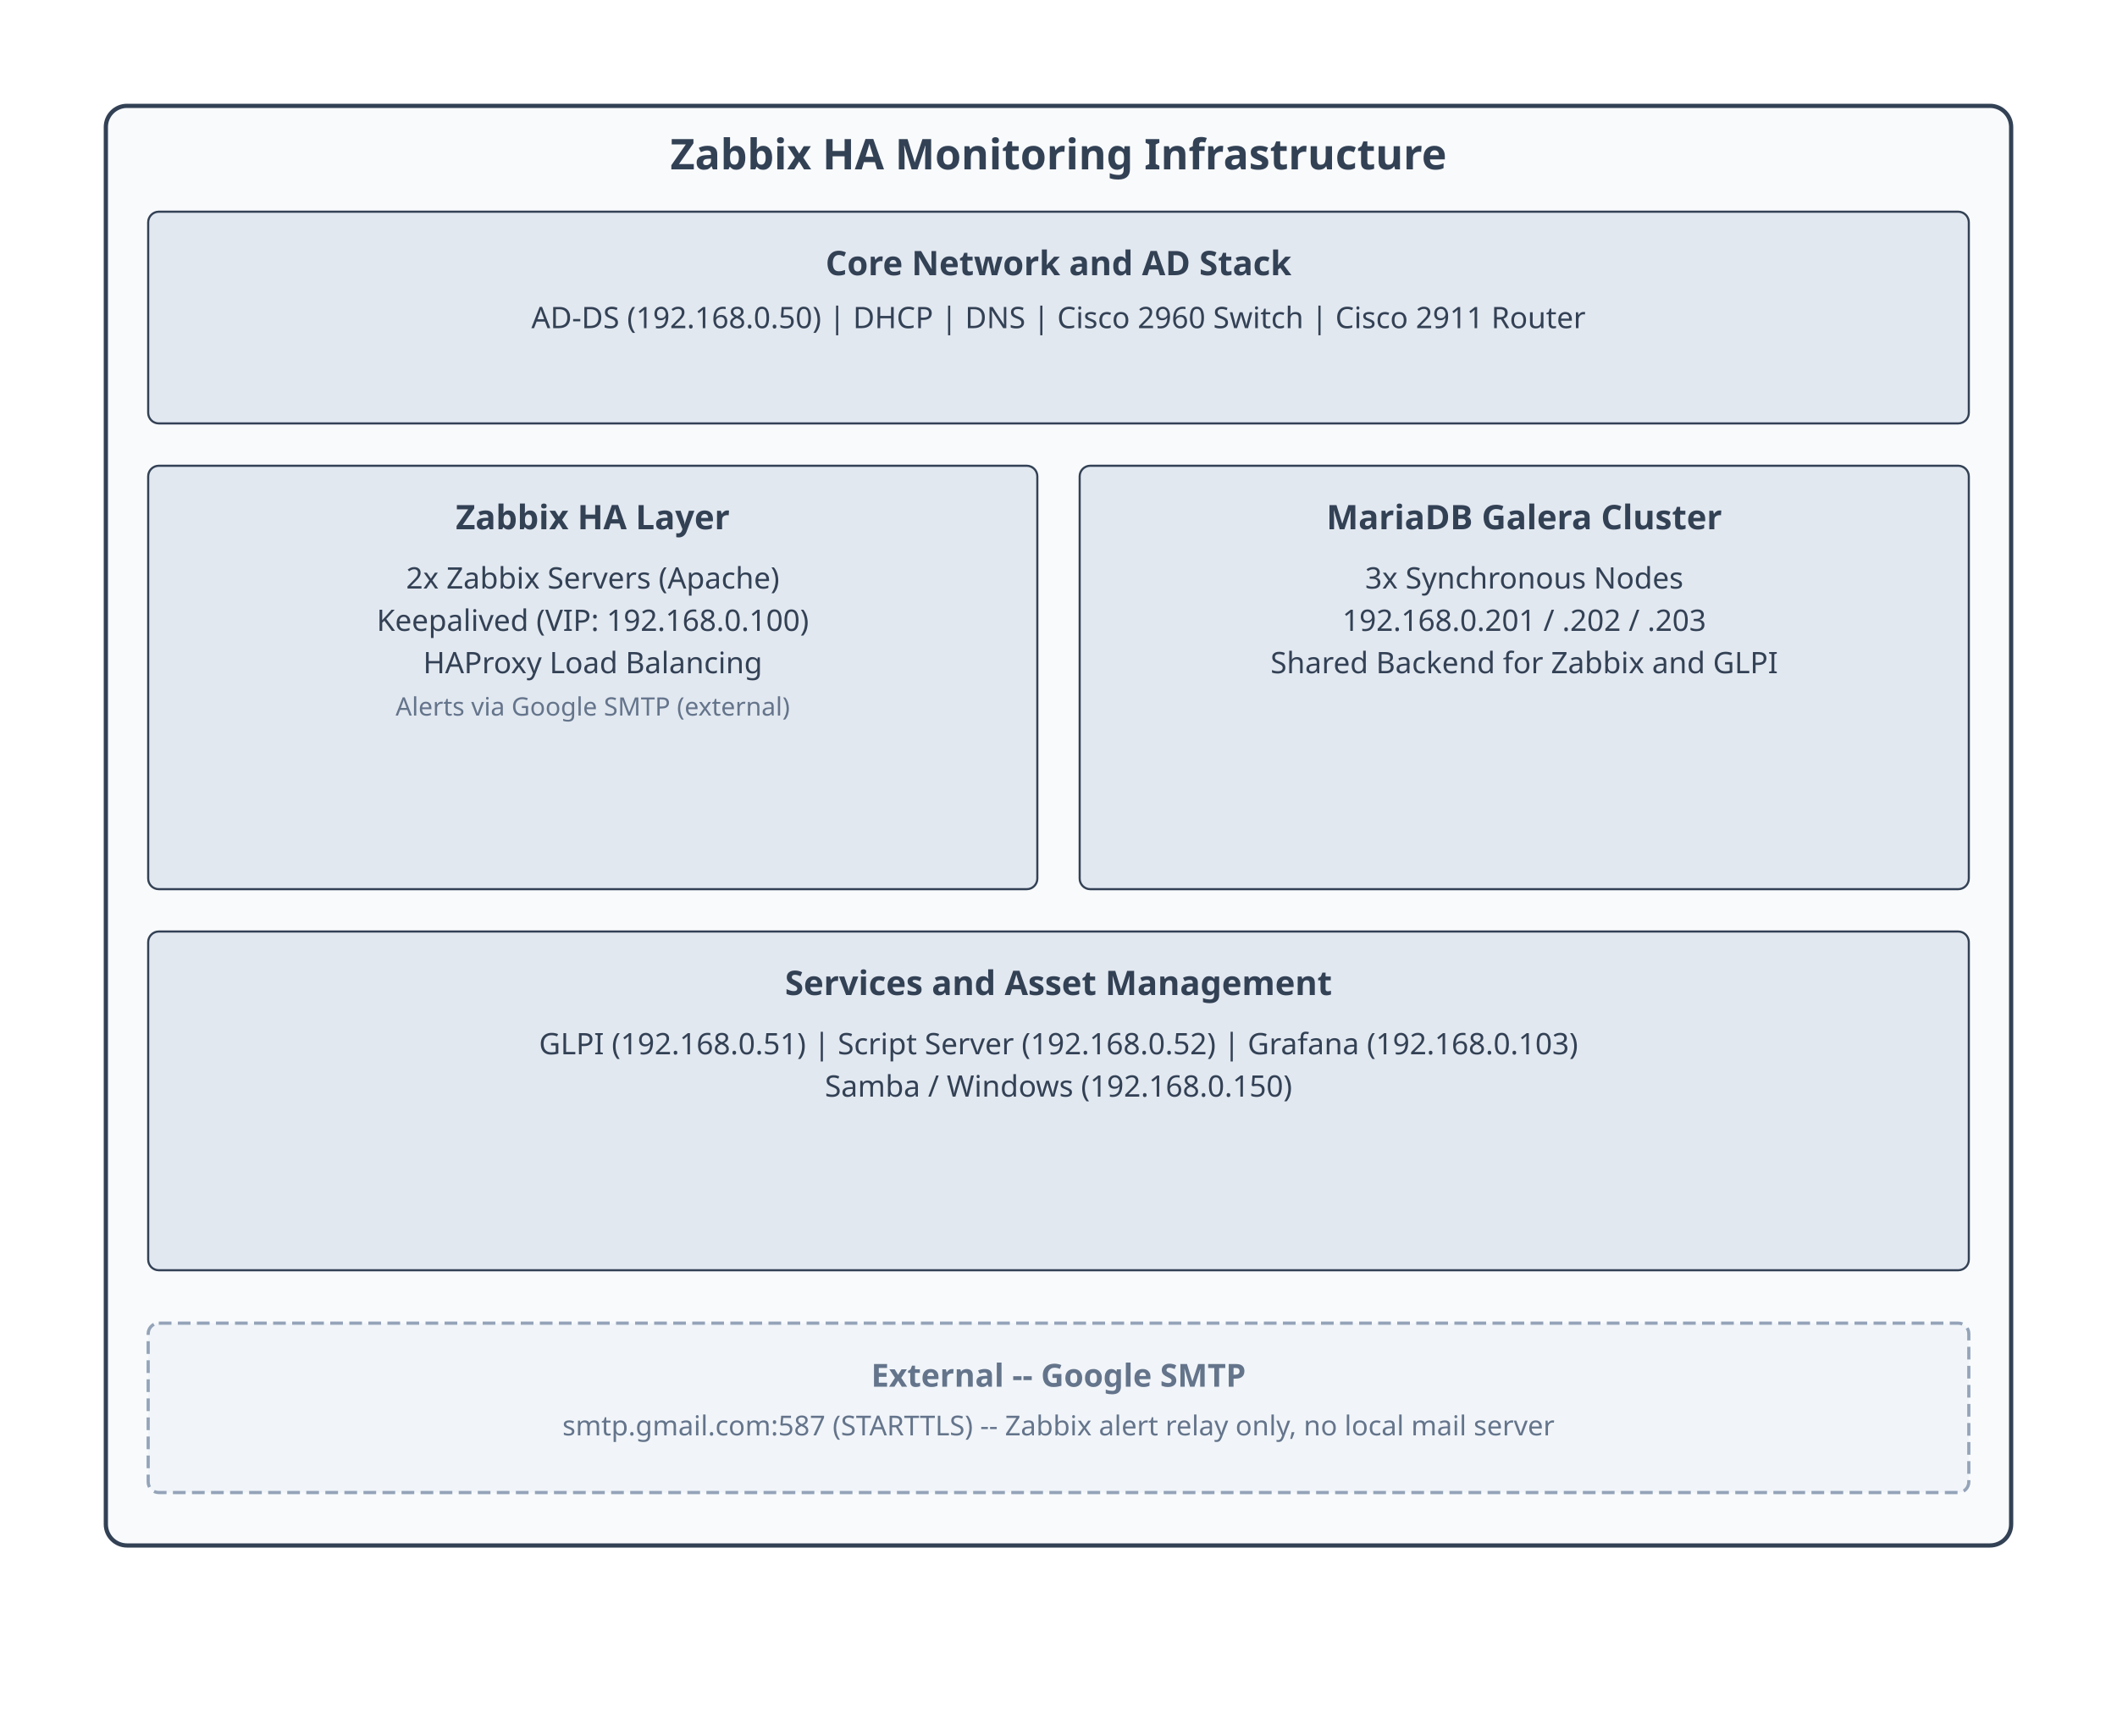
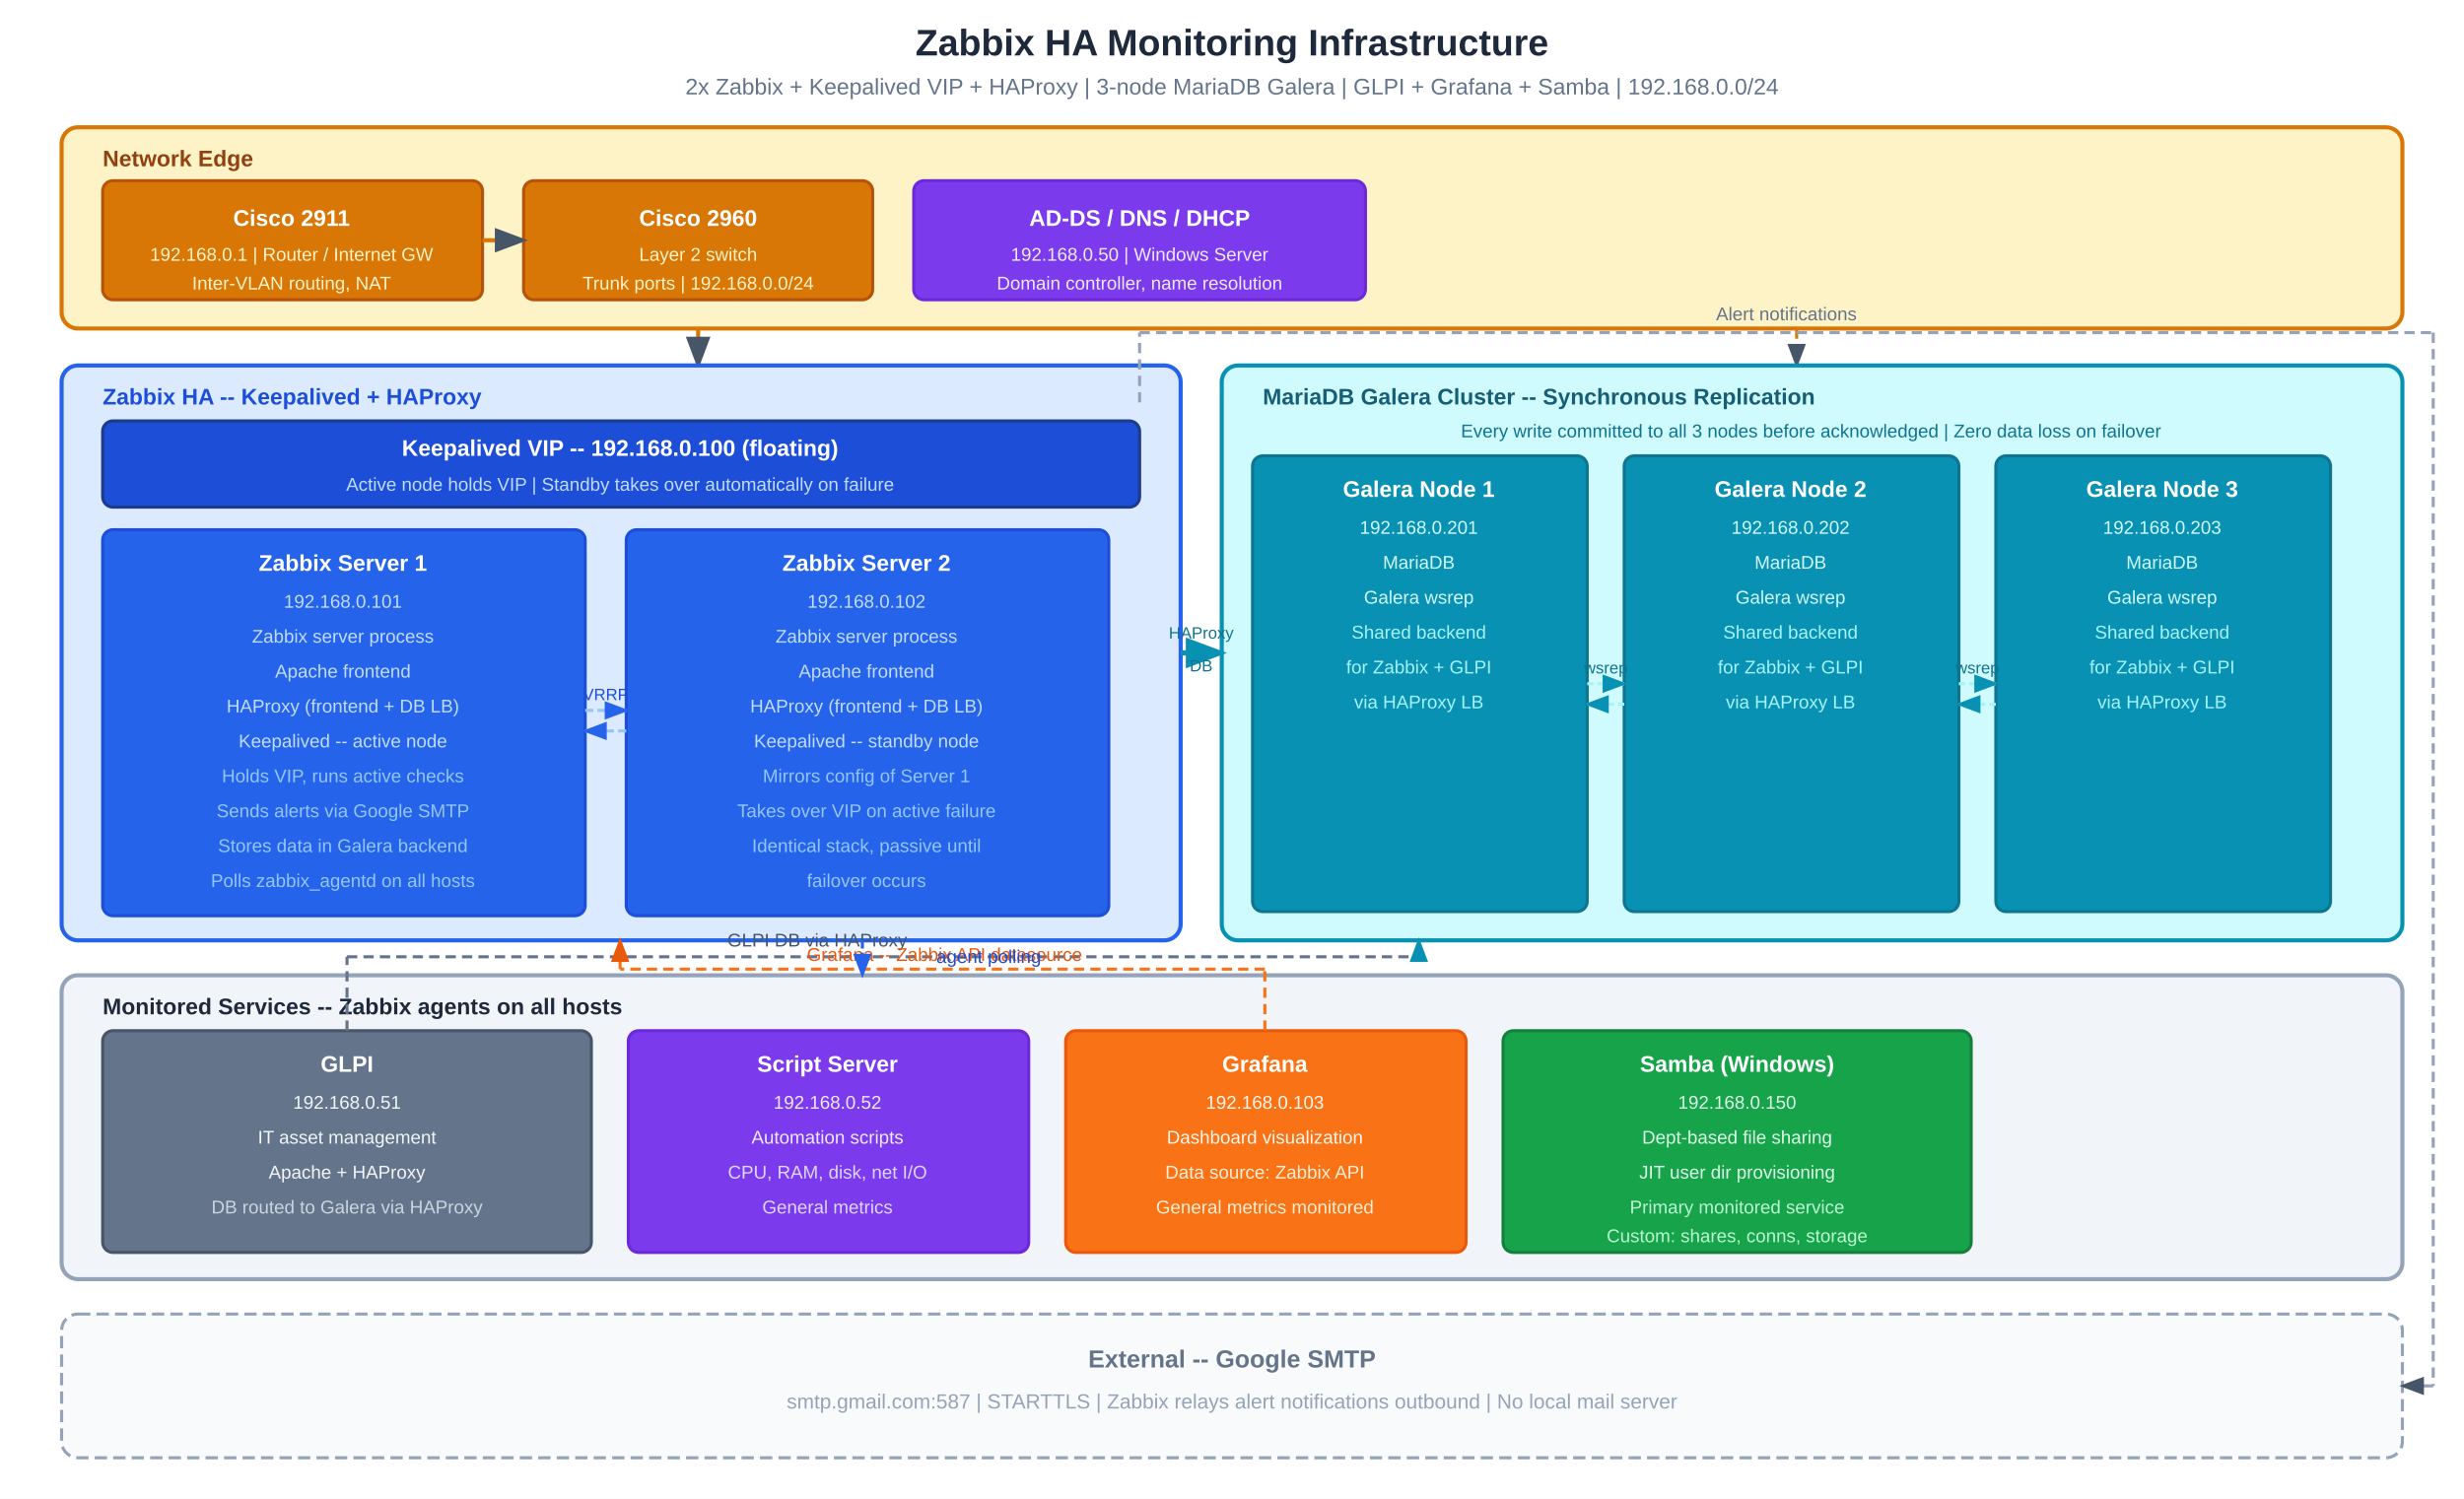
- <svg xmlns="http://www.w3.org/2000/svg" width="1000" height="820">
-   <rect width="100%" height="100%" fill="#ffffff" />
-   <rect x="50" y="50" width="900" height="680" rx="10" fill="#f8fafc" stroke="#334155" stroke-width="2" />
-   <text x="500" y="80" font-family="sans-serif" font-weight="bold" font-size="20" text-anchor="middle" fill="#334155">Zabbix HA Monitoring Infrastructure</text>
-   <rect x="70" y="100" width="860" height="100" rx="5" fill="#e2e8f0" stroke="#334155" />
-   <text x="500" y="130" font-family="sans-serif" font-weight="bold" font-size="16" text-anchor="middle" fill="#334155">Core Network and AD Stack</text>
-   <text x="500" y="155" font-family="sans-serif" font-size="14" text-anchor="middle" fill="#334155">AD-DS (192.168.0.50) | DHCP | DNS | Cisco 2960 Switch | Cisco 2911 Router</text>
-   <rect x="70" y="220" width="420" height="200" rx="5" fill="#e2e8f0" stroke="#334155" />
-   <text x="280" y="250" font-family="sans-serif" font-weight="bold" font-size="16" text-anchor="middle" fill="#334155">Zabbix HA Layer</text>
-   <text x="280" y="278" font-family="sans-serif" font-size="14" text-anchor="middle" fill="#334155">2x Zabbix Servers (Apache)</text>
-   <text x="280" y="298" font-family="sans-serif" font-size="14" text-anchor="middle" fill="#334155">Keepalived (VIP: 192.168.0.100)</text>
-   <text x="280" y="318" font-family="sans-serif" font-size="14" text-anchor="middle" fill="#334155">HAProxy Load Balancing</text>
-   <text x="280" y="338" font-family="sans-serif" font-size="12" text-anchor="middle" fill="#64748b">Alerts via Google SMTP (external)</text>
-   <rect x="510" y="220" width="420" height="200" rx="5" fill="#e2e8f0" stroke="#334155" />
-   <text x="720" y="250" font-family="sans-serif" font-weight="bold" font-size="16" text-anchor="middle" fill="#334155">MariaDB Galera Cluster</text>
-   <text x="720" y="278" font-family="sans-serif" font-size="14" text-anchor="middle" fill="#334155">3x Synchronous Nodes</text>
-   <text x="720" y="298" font-family="sans-serif" font-size="14" text-anchor="middle" fill="#334155">192.168.0.201 / .202 / .203</text>
-   <text x="720" y="318" font-family="sans-serif" font-size="14" text-anchor="middle" fill="#334155">Shared Backend for Zabbix and GLPI</text>
-   <rect x="70" y="440" width="860" height="160" rx="5" fill="#e2e8f0" stroke="#334155" />
-   <text x="500" y="470" font-family="sans-serif" font-weight="bold" font-size="16" text-anchor="middle" fill="#334155">Services and Asset Management</text>
-   <text x="500" y="498" font-family="sans-serif" font-size="14" text-anchor="middle" fill="#334155">GLPI (192.168.0.51) | Script Server (192.168.0.52) | Grafana (192.168.0.103)</text>
-   <text x="500" y="518" font-family="sans-serif" font-size="14" text-anchor="middle" fill="#334155">Samba / Windows (192.168.0.150)</text>
-   <rect x="70" y="625" width="860" height="80" rx="5" fill="#f1f5f9" stroke="#94a3b8" stroke-width="1.5" stroke-dasharray="6,3" />
-   <text x="500" y="655" font-family="sans-serif" font-weight="bold" font-size="15" text-anchor="middle" fill="#64748b">External -- Google SMTP</text>
-   <text x="500" y="678" font-family="sans-serif" font-size="13" text-anchor="middle" fill="#64748b">smtp.gmail.com:587 (STARTTLS) -- Zabbix alert relay only, no local mail server</text>
+ <svg xmlns="http://www.w3.org/2000/svg" width="1200" height="730" font-family="Arial, sans-serif">
+   <rect width="1200" height="730" fill="#ffffff" />
+   <text x="600" y="27" text-anchor="middle" font-size="18" font-weight="bold" fill="#1e293b">Zabbix HA Monitoring Infrastructure</text>
+   <text x="600" y="46" text-anchor="middle" font-size="11" fill="#64748b">2x Zabbix + Keepalived VIP + HAProxy  |  3-node MariaDB Galera  |  GLPI + Grafana + Samba  |  192.168.0.0/24</text>
+   <defs>
+     <marker id="arr" markerWidth="9" markerHeight="9" refX="7" refY="3" orient="auto">
+       <path d="M0,0 L0,6 L8,3 z" fill="#475569" />
+     </marker>
+     <marker id="arr-blue" markerWidth="9" markerHeight="9" refX="7" refY="3" orient="auto">
+       <path d="M0,0 L0,6 L8,3 z" fill="#2563eb" />
+     </marker>
+     <marker id="arr-cyan" markerWidth="9" markerHeight="9" refX="7" refY="3" orient="auto">
+       <path d="M0,0 L0,6 L8,3 z" fill="#0891b2" />
+     </marker>
+     <marker id="arr-orange" markerWidth="9" markerHeight="9" refX="7" refY="3" orient="auto">
+       <path d="M0,0 L0,6 L8,3 z" fill="#ea580c" />
+     </marker>
+   </defs>
+   <rect x="30" y="62" width="1140" height="98" rx="8" fill="#fef3c7" stroke="#d97706" stroke-width="2" />
+   <text x="50" y="81" font-size="11" font-weight="bold" fill="#92400e">Network Edge</text>
+   <rect x="50" y="88" width="185" height="58" rx="5" fill="#d97706" stroke="#b45309" stroke-width="1.5" />
+   <text x="142" y="110" text-anchor="middle" font-size="11" font-weight="bold" fill="#ffffff">Cisco 2911</text>
+   <text x="142" y="127" text-anchor="middle" font-size="9" fill="#fef3c7">192.168.0.1  |  Router / Internet GW</text>
+   <text x="142" y="141" text-anchor="middle" font-size="9" fill="#fef3c7">Inter-VLAN routing, NAT</text>
+   <rect x="255" y="88" width="170" height="58" rx="5" fill="#d97706" stroke="#b45309" stroke-width="1.5" />
+   <text x="340" y="110" text-anchor="middle" font-size="11" font-weight="bold" fill="#ffffff">Cisco 2960</text>
+   <text x="340" y="127" text-anchor="middle" font-size="9" fill="#fef3c7">Layer 2 switch</text>
+   <text x="340" y="141" text-anchor="middle" font-size="9" fill="#fef3c7">Trunk ports  |  192.168.0.0/24</text>
+   <rect x="445" y="88" width="220" height="58" rx="5" fill="#7c3aed" stroke="#6d28d9" stroke-width="1.5" />
+   <text x="555" y="110" text-anchor="middle" font-size="11" font-weight="bold" fill="#ffffff">AD-DS / DNS / DHCP</text>
+   <text x="555" y="127" text-anchor="middle" font-size="9" fill="#ede9fe">192.168.0.50  |  Windows Server</text>
+   <text x="555" y="141" text-anchor="middle" font-size="9" fill="#ede9fe">Domain controller, name resolution</text>
+   <line x1="235" y1="117" x2="255" y2="117" stroke="#d97706" stroke-width="2" marker-end="url(#arr)" />
+   <line x1="340" y1="160" x2="340" y2="178" stroke="#d97706" stroke-width="2" marker-end="url(#arr)" />
+   <line x1="875" y1="160" x2="875" y2="178" stroke="#d97706" stroke-width="1.5" stroke-dasharray="5,3" marker-end="url(#arr)" />
+   <rect x="30" y="178" width="545" height="280" rx="8" fill="#dbeafe" stroke="#2563eb" stroke-width="2" />
+   <text x="50" y="197" font-size="11" font-weight="bold" fill="#1d4ed8">Zabbix HA -- Keepalived + HAProxy</text>
+   <rect x="50" y="205" width="505" height="42" rx="5" fill="#1d4ed8" stroke="#1e3a8a" stroke-width="1.5" />
+   <text x="302" y="222" text-anchor="middle" font-size="11" font-weight="bold" fill="#ffffff">Keepalived VIP  --  192.168.0.100  (floating)</text>
+   <text x="302" y="239" text-anchor="middle" font-size="9" fill="#bfdbfe">Active node holds VIP  |  Standby takes over automatically on failure</text>
+   <rect x="50" y="258" width="235" height="188" rx="5" fill="#2563eb" stroke="#1d4ed8" stroke-width="1.5" />
+   <text x="167" y="278" text-anchor="middle" font-size="11" font-weight="bold" fill="#ffffff">Zabbix Server 1</text>
+   <text x="167" y="296" text-anchor="middle" font-size="9" fill="#bfdbfe">192.168.0.101</text>
+   <text x="167" y="313" text-anchor="middle" font-size="9" fill="#bfdbfe">Zabbix server process</text>
+   <text x="167" y="330" text-anchor="middle" font-size="9" fill="#bfdbfe">Apache frontend</text>
+   <text x="167" y="347" text-anchor="middle" font-size="9" fill="#bfdbfe">HAProxy (frontend + DB LB)</text>
+   <text x="167" y="364" text-anchor="middle" font-size="9" fill="#bfdbfe">Keepalived -- active node</text>
+   <text x="167" y="381" text-anchor="middle" font-size="9" fill="#93c5fd">Holds VIP, runs active checks</text>
+   <text x="167" y="398" text-anchor="middle" font-size="9" fill="#93c5fd">Sends alerts via Google SMTP</text>
+   <text x="167" y="415" text-anchor="middle" font-size="9" fill="#93c5fd">Stores data in Galera backend</text>
+   <text x="167" y="432" text-anchor="middle" font-size="9" fill="#93c5fd">Polls zabbix_agentd on all hosts</text>
+   <rect x="305" y="258" width="235" height="188" rx="5" fill="#2563eb" stroke="#1d4ed8" stroke-width="1.5" />
+   <text x="422" y="278" text-anchor="middle" font-size="11" font-weight="bold" fill="#ffffff">Zabbix Server 2</text>
+   <text x="422" y="296" text-anchor="middle" font-size="9" fill="#bfdbfe">192.168.0.102</text>
+   <text x="422" y="313" text-anchor="middle" font-size="9" fill="#bfdbfe">Zabbix server process</text>
+   <text x="422" y="330" text-anchor="middle" font-size="9" fill="#bfdbfe">Apache frontend</text>
+   <text x="422" y="347" text-anchor="middle" font-size="9" fill="#bfdbfe">HAProxy (frontend + DB LB)</text>
+   <text x="422" y="364" text-anchor="middle" font-size="9" fill="#bfdbfe">Keepalived -- standby node</text>
+   <text x="422" y="381" text-anchor="middle" font-size="9" fill="#93c5fd">Mirrors config of Server 1</text>
+   <text x="422" y="398" text-anchor="middle" font-size="9" fill="#93c5fd">Takes over VIP on active failure</text>
+   <text x="422" y="415" text-anchor="middle" font-size="9" fill="#93c5fd">Identical stack, passive until</text>
+   <text x="422" y="432" text-anchor="middle" font-size="9" fill="#93c5fd">failover occurs</text>
+   <line x1="285" y1="346" x2="305" y2="346" stroke="#93c5fd" stroke-width="1.5" stroke-dasharray="4,2" marker-end="url(#arr-blue)" />
+   <line x1="305" y1="356" x2="285" y2="356" stroke="#93c5fd" stroke-width="1.5" stroke-dasharray="4,2" marker-end="url(#arr-blue)" />
+   <text x="295" y="341" text-anchor="middle" font-size="8" fill="#1d4ed8">VRRP</text>
+   <rect x="595" y="178" width="575" height="280" rx="8" fill="#cffafe" stroke="#0891b2" stroke-width="2" />
+   <text x="615" y="197" font-size="11" font-weight="bold" fill="#155e75">MariaDB Galera Cluster -- Synchronous Replication</text>
+   <text x="882" y="213" text-anchor="middle" font-size="9" fill="#0e7490">Every write committed to all 3 nodes before acknowledged  |  Zero data loss on failover</text>
+   <rect x="610" y="222" width="163" height="222" rx="5" fill="#0891b2" stroke="#0e7490" stroke-width="1.5" />
+   <text x="691" y="242" text-anchor="middle" font-size="11" font-weight="bold" fill="#ffffff">Galera Node 1</text>
+   <text x="691" y="260" text-anchor="middle" font-size="9" fill="#cffafe">192.168.0.201</text>
+   <text x="691" y="277" text-anchor="middle" font-size="9" fill="#cffafe">MariaDB</text>
+   <text x="691" y="294" text-anchor="middle" font-size="9" fill="#cffafe">Galera wsrep</text>
+   <text x="691" y="311" text-anchor="middle" font-size="9" fill="#a5f3fc">Shared backend</text>
+   <text x="691" y="328" text-anchor="middle" font-size="9" fill="#a5f3fc">for Zabbix + GLPI</text>
+   <text x="691" y="345" text-anchor="middle" font-size="9" fill="#a5f3fc">via HAProxy LB</text>
+   <rect x="791" y="222" width="163" height="222" rx="5" fill="#0891b2" stroke="#0e7490" stroke-width="1.5" />
+   <text x="872" y="242" text-anchor="middle" font-size="11" font-weight="bold" fill="#ffffff">Galera Node 2</text>
+   <text x="872" y="260" text-anchor="middle" font-size="9" fill="#cffafe">192.168.0.202</text>
+   <text x="872" y="277" text-anchor="middle" font-size="9" fill="#cffafe">MariaDB</text>
+   <text x="872" y="294" text-anchor="middle" font-size="9" fill="#cffafe">Galera wsrep</text>
+   <text x="872" y="311" text-anchor="middle" font-size="9" fill="#a5f3fc">Shared backend</text>
+   <text x="872" y="328" text-anchor="middle" font-size="9" fill="#a5f3fc">for Zabbix + GLPI</text>
+   <text x="872" y="345" text-anchor="middle" font-size="9" fill="#a5f3fc">via HAProxy LB</text>
+   <rect x="972" y="222" width="163" height="222" rx="5" fill="#0891b2" stroke="#0e7490" stroke-width="1.5" />
+   <text x="1053" y="242" text-anchor="middle" font-size="11" font-weight="bold" fill="#ffffff">Galera Node 3</text>
+   <text x="1053" y="260" text-anchor="middle" font-size="9" fill="#cffafe">192.168.0.203</text>
+   <text x="1053" y="277" text-anchor="middle" font-size="9" fill="#cffafe">MariaDB</text>
+   <text x="1053" y="294" text-anchor="middle" font-size="9" fill="#cffafe">Galera wsrep</text>
+   <text x="1053" y="311" text-anchor="middle" font-size="9" fill="#a5f3fc">Shared backend</text>
+   <text x="1053" y="328" text-anchor="middle" font-size="9" fill="#a5f3fc">for Zabbix + GLPI</text>
+   <text x="1053" y="345" text-anchor="middle" font-size="9" fill="#a5f3fc">via HAProxy LB</text>
+   <line x1="773" y1="333" x2="791" y2="333" stroke="#a5f3fc" stroke-width="1.5" stroke-dasharray="3,2" marker-end="url(#arr-cyan)" />
+   <line x1="791" y1="343" x2="773" y2="343" stroke="#a5f3fc" stroke-width="1.5" stroke-dasharray="3,2" marker-end="url(#arr-cyan)" />
+   <text x="782" y="328" text-anchor="middle" font-size="8" fill="#0e7490">wsrep</text>
+   <line x1="954" y1="333" x2="972" y2="333" stroke="#a5f3fc" stroke-width="1.5" stroke-dasharray="3,2" marker-end="url(#arr-cyan)" />
+   <line x1="972" y1="343" x2="954" y2="343" stroke="#a5f3fc" stroke-width="1.5" stroke-dasharray="3,2" marker-end="url(#arr-cyan)" />
+   <text x="963" y="328" text-anchor="middle" font-size="8" fill="#0e7490">wsrep</text>
+   <line x1="575" y1="318" x2="595" y2="318" stroke="#0891b2" stroke-width="2.5" marker-end="url(#arr-cyan)" />
+   <text x="585" y="311" text-anchor="middle" font-size="8" fill="#0e7490">HAProxy</text>
+   <text x="585" y="327" text-anchor="middle" font-size="8" fill="#0e7490">DB</text>
+   <rect x="30" y="475" width="1140" height="148" rx="8" fill="#f1f5f9" stroke="#94a3b8" stroke-width="2" />
+   <text x="50" y="494" font-size="11" font-weight="bold" fill="#1e293b">Monitored Services -- Zabbix agents on all hosts</text>
+   <rect x="50" y="502" width="238" height="108" rx="5" fill="#64748b" stroke="#475569" stroke-width="1.5" />
+   <text x="169" y="522" text-anchor="middle" font-size="11" font-weight="bold" fill="#ffffff">GLPI</text>
+   <text x="169" y="540" text-anchor="middle" font-size="9" fill="#f1f5f9">192.168.0.51</text>
+   <text x="169" y="557" text-anchor="middle" font-size="9" fill="#f1f5f9">IT asset management</text>
+   <text x="169" y="574" text-anchor="middle" font-size="9" fill="#f1f5f9">Apache + HAProxy</text>
+   <text x="169" y="591" text-anchor="middle" font-size="9" fill="#cbd5e1">DB routed to Galera via HAProxy</text>
+   <rect x="306" y="502" width="195" height="108" rx="5" fill="#7c3aed" stroke="#6d28d9" stroke-width="1.5" />
+   <text x="403" y="522" text-anchor="middle" font-size="11" font-weight="bold" fill="#ffffff">Script Server</text>
+   <text x="403" y="540" text-anchor="middle" font-size="9" fill="#ede9fe">192.168.0.52</text>
+   <text x="403" y="557" text-anchor="middle" font-size="9" fill="#ede9fe">Automation scripts</text>
+   <text x="403" y="574" text-anchor="middle" font-size="9" fill="#ddd6fe">CPU, RAM, disk, net I/O</text>
+   <text x="403" y="591" text-anchor="middle" font-size="9" fill="#ddd6fe">General metrics</text>
+   <rect x="519" y="502" width="195" height="108" rx="5" fill="#f97316" stroke="#ea580c" stroke-width="1.5" />
+   <text x="616" y="522" text-anchor="middle" font-size="11" font-weight="bold" fill="#ffffff">Grafana</text>
+   <text x="616" y="540" text-anchor="middle" font-size="9" fill="#fff7ed">192.168.0.103</text>
+   <text x="616" y="557" text-anchor="middle" font-size="9" fill="#fff7ed">Dashboard visualization</text>
+   <text x="616" y="574" text-anchor="middle" font-size="9" fill="#ffedd5">Data source: Zabbix API</text>
+   <text x="616" y="591" text-anchor="middle" font-size="9" fill="#ffedd5">General metrics monitored</text>
+   <rect x="732" y="502" width="228" height="108" rx="5" fill="#16a34a" stroke="#15803d" stroke-width="1.5" />
+   <text x="846" y="522" text-anchor="middle" font-size="11" font-weight="bold" fill="#ffffff">Samba (Windows)</text>
+   <text x="846" y="540" text-anchor="middle" font-size="9" fill="#dcfce7">192.168.0.150</text>
+   <text x="846" y="557" text-anchor="middle" font-size="9" fill="#dcfce7">Dept-based file sharing</text>
+   <text x="846" y="574" text-anchor="middle" font-size="9" fill="#dcfce7">JIT user dir provisioning</text>
+   <text x="846" y="591" text-anchor="middle" font-size="9" fill="#bbf7d0">Primary monitored service</text>
+   <text x="846" y="605" text-anchor="middle" font-size="9" fill="#bbf7d0">Custom: shares, conns, storage</text>
+   <rect x="30" y="640" width="1140" height="70" rx="8" fill="#f8fafc" stroke="#94a3b8" stroke-width="1.5" stroke-dasharray="6,3" />
+   <text x="600" y="666" text-anchor="middle" font-size="12" font-weight="bold" fill="#64748b">External  --  Google SMTP</text>
+   <text x="600" y="686" text-anchor="middle" font-size="10" fill="#94a3b8">smtp.gmail.com:587  |  STARTTLS  |  Zabbix relays alert notifications outbound  |  No local mail server</text>
+   <line x1="169" y1="502" x2="169" y2="466" stroke="#64748b" stroke-width="1.5" stroke-dasharray="5,3" />
+   <line x1="169" y1="466" x2="691" y2="466" stroke="#64748b" stroke-width="1.5" stroke-dasharray="5,3" />
+   <line x1="691" y1="466" x2="691" y2="458" stroke="#64748b" stroke-width="1.5" stroke-dasharray="5,3" marker-end="url(#arr-cyan)" />
+   <text x="398" y="461" text-anchor="middle" font-size="9" fill="#475569">GLPI DB via HAProxy</text>
+   <line x1="616" y1="502" x2="616" y2="472" stroke="#f97316" stroke-width="1.5" stroke-dasharray="5,3" />
+   <line x1="616" y1="472" x2="302" y2="472" stroke="#f97316" stroke-width="1.5" stroke-dasharray="5,3" />
+   <line x1="302" y1="472" x2="302" y2="458" stroke="#f97316" stroke-width="1.5" stroke-dasharray="5,3" marker-end="url(#arr-orange)" />
+   <text x="460" y="468" text-anchor="middle" font-size="9" fill="#ea580c">Grafana -- Zabbix API datasource</text>
+   <line x1="420" y1="458" x2="420" y2="475" stroke="#2563eb" stroke-width="1.5" stroke-dasharray="4,2" marker-end="url(#arr-blue)" />
+   <text x="456" y="469" font-size="9" fill="#1d4ed8">agent polling</text>
+   <line x1="555" y1="196" x2="555" y2="162" stroke="#94a3b8" stroke-width="1.5" stroke-dasharray="5,3" />
+   <line x1="555" y1="162" x2="1185" y2="162" stroke="#94a3b8" stroke-width="1.5" stroke-dasharray="5,3" />
+   <line x1="1185" y1="162" x2="1185" y2="675" stroke="#94a3b8" stroke-width="1.5" stroke-dasharray="5,3" />
+   <line x1="1185" y1="675" x2="1170" y2="675" stroke="#94a3b8" stroke-width="1.5" stroke-dasharray="5,3" marker-end="url(#arr)" />
+   <text x="870" y="156" text-anchor="middle" font-size="9" fill="#64748b">Alert notifications</text>
</svg>
